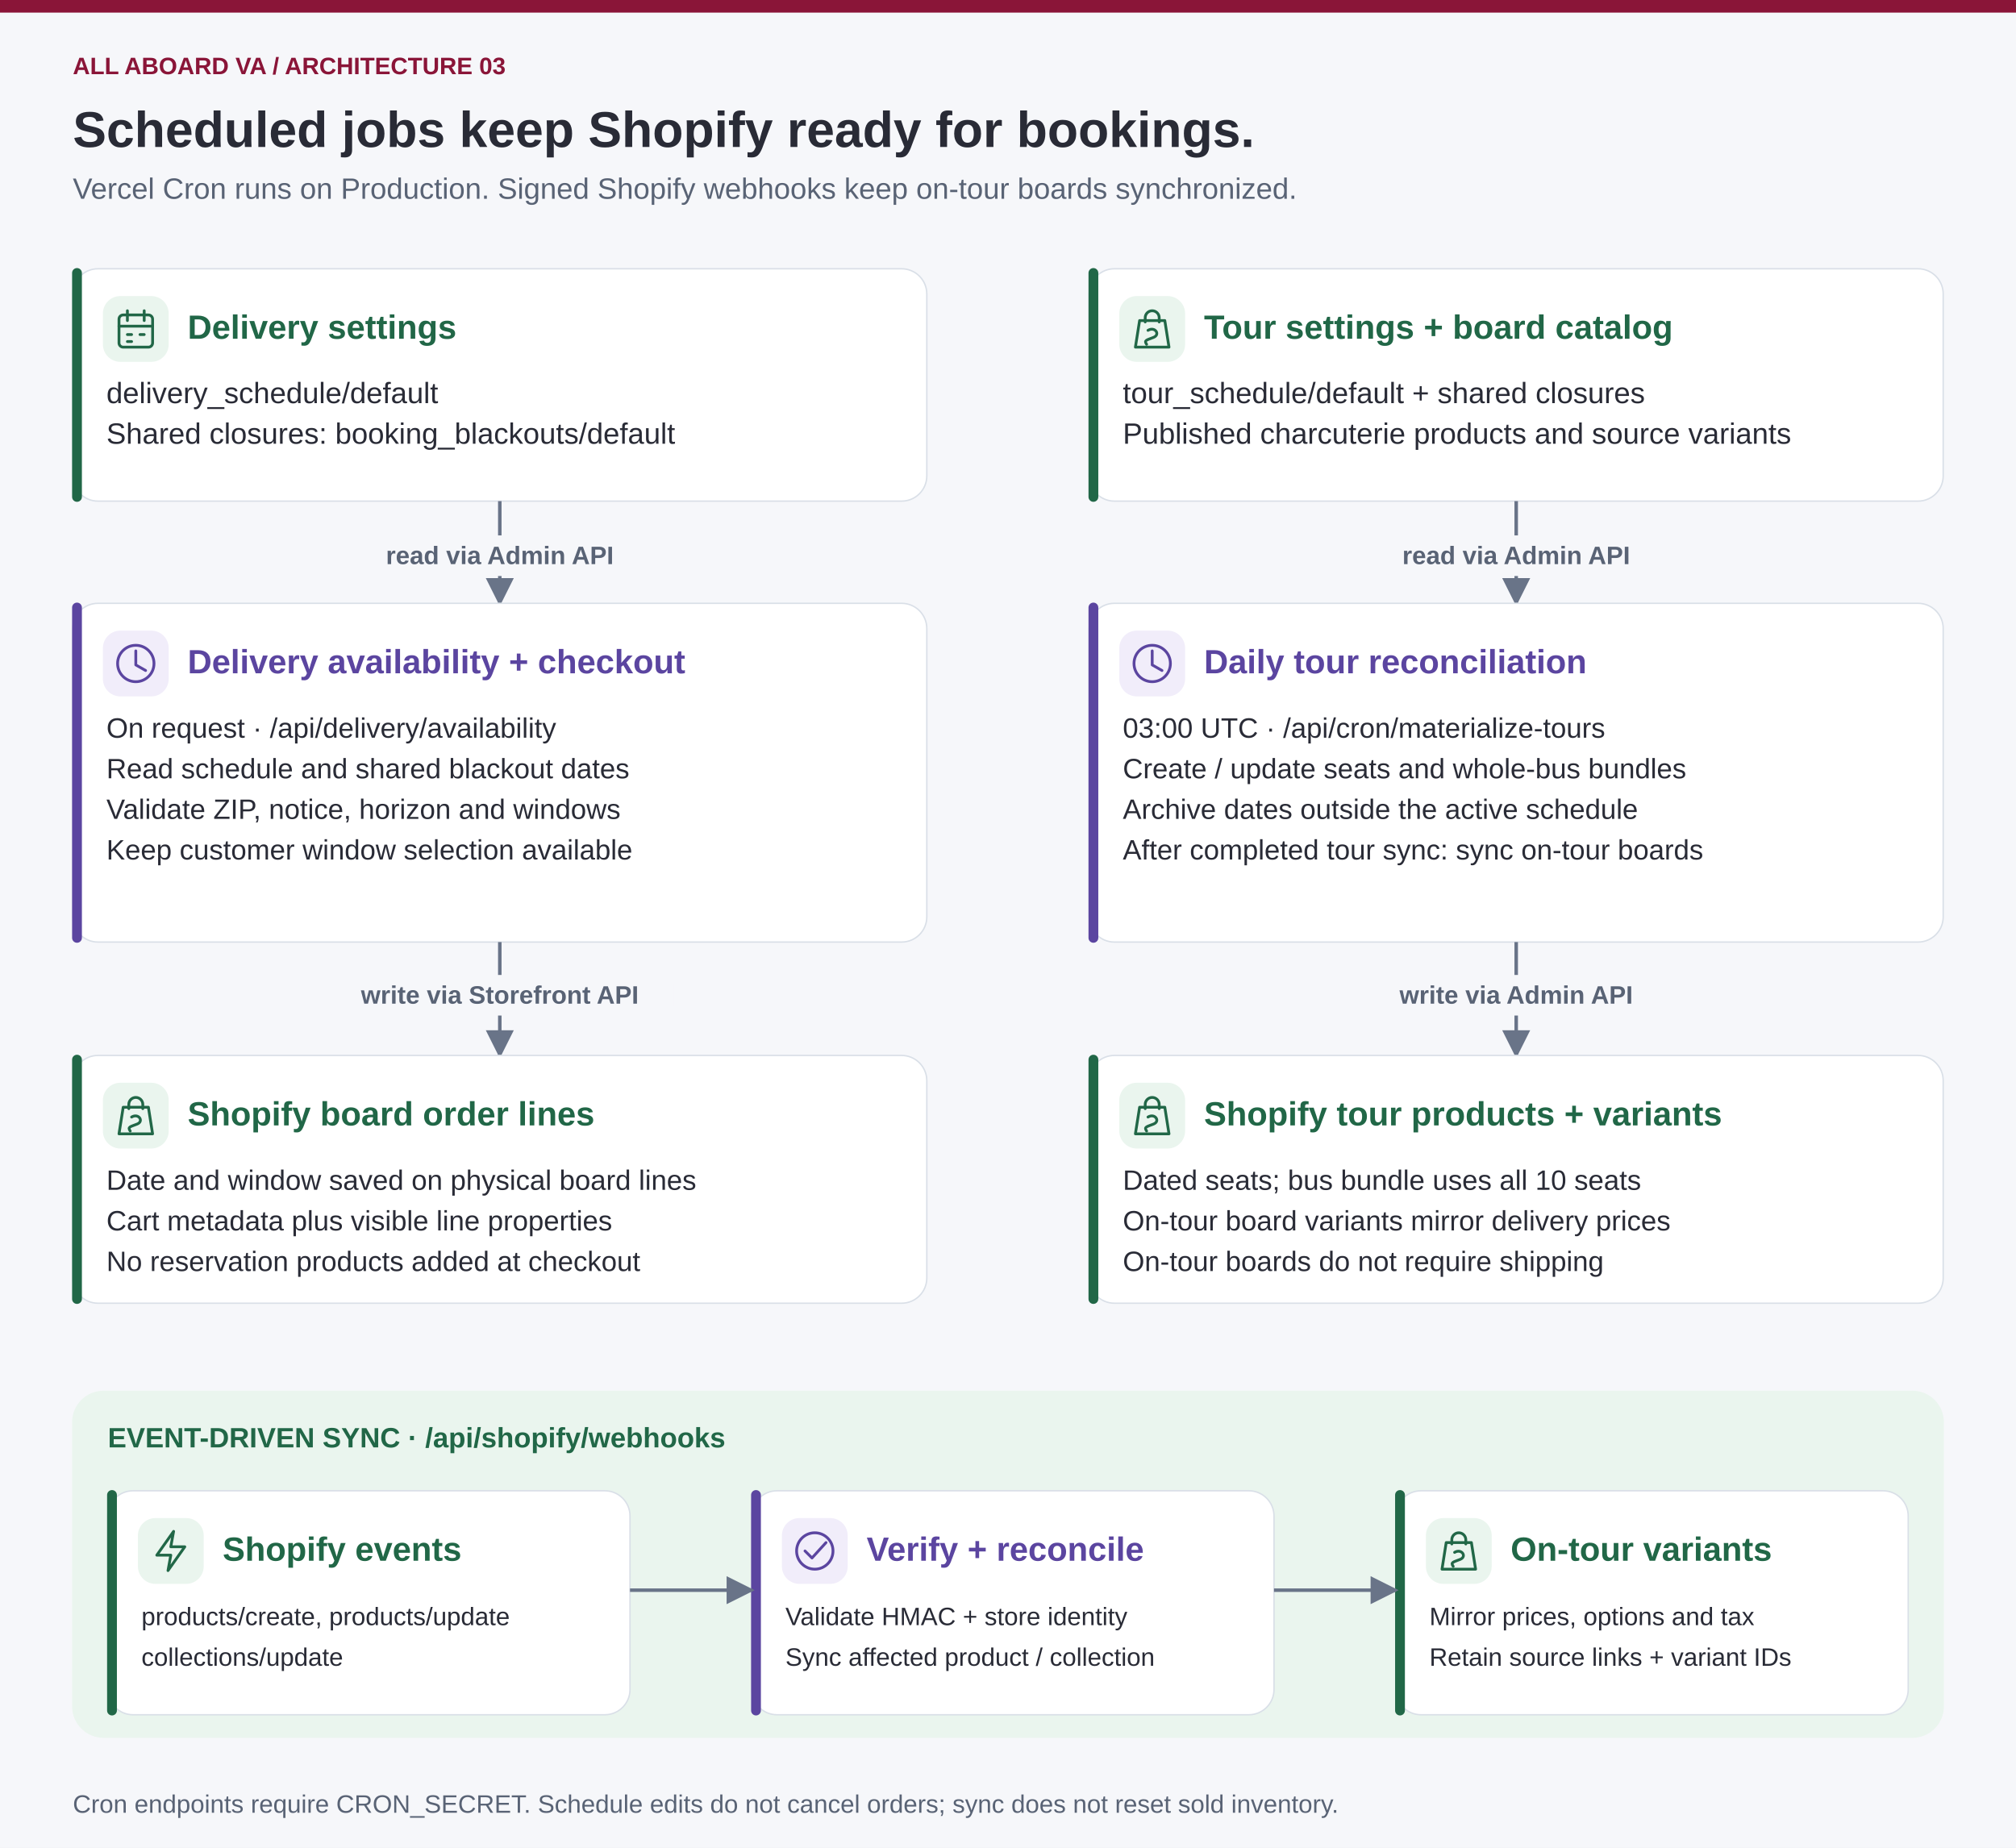
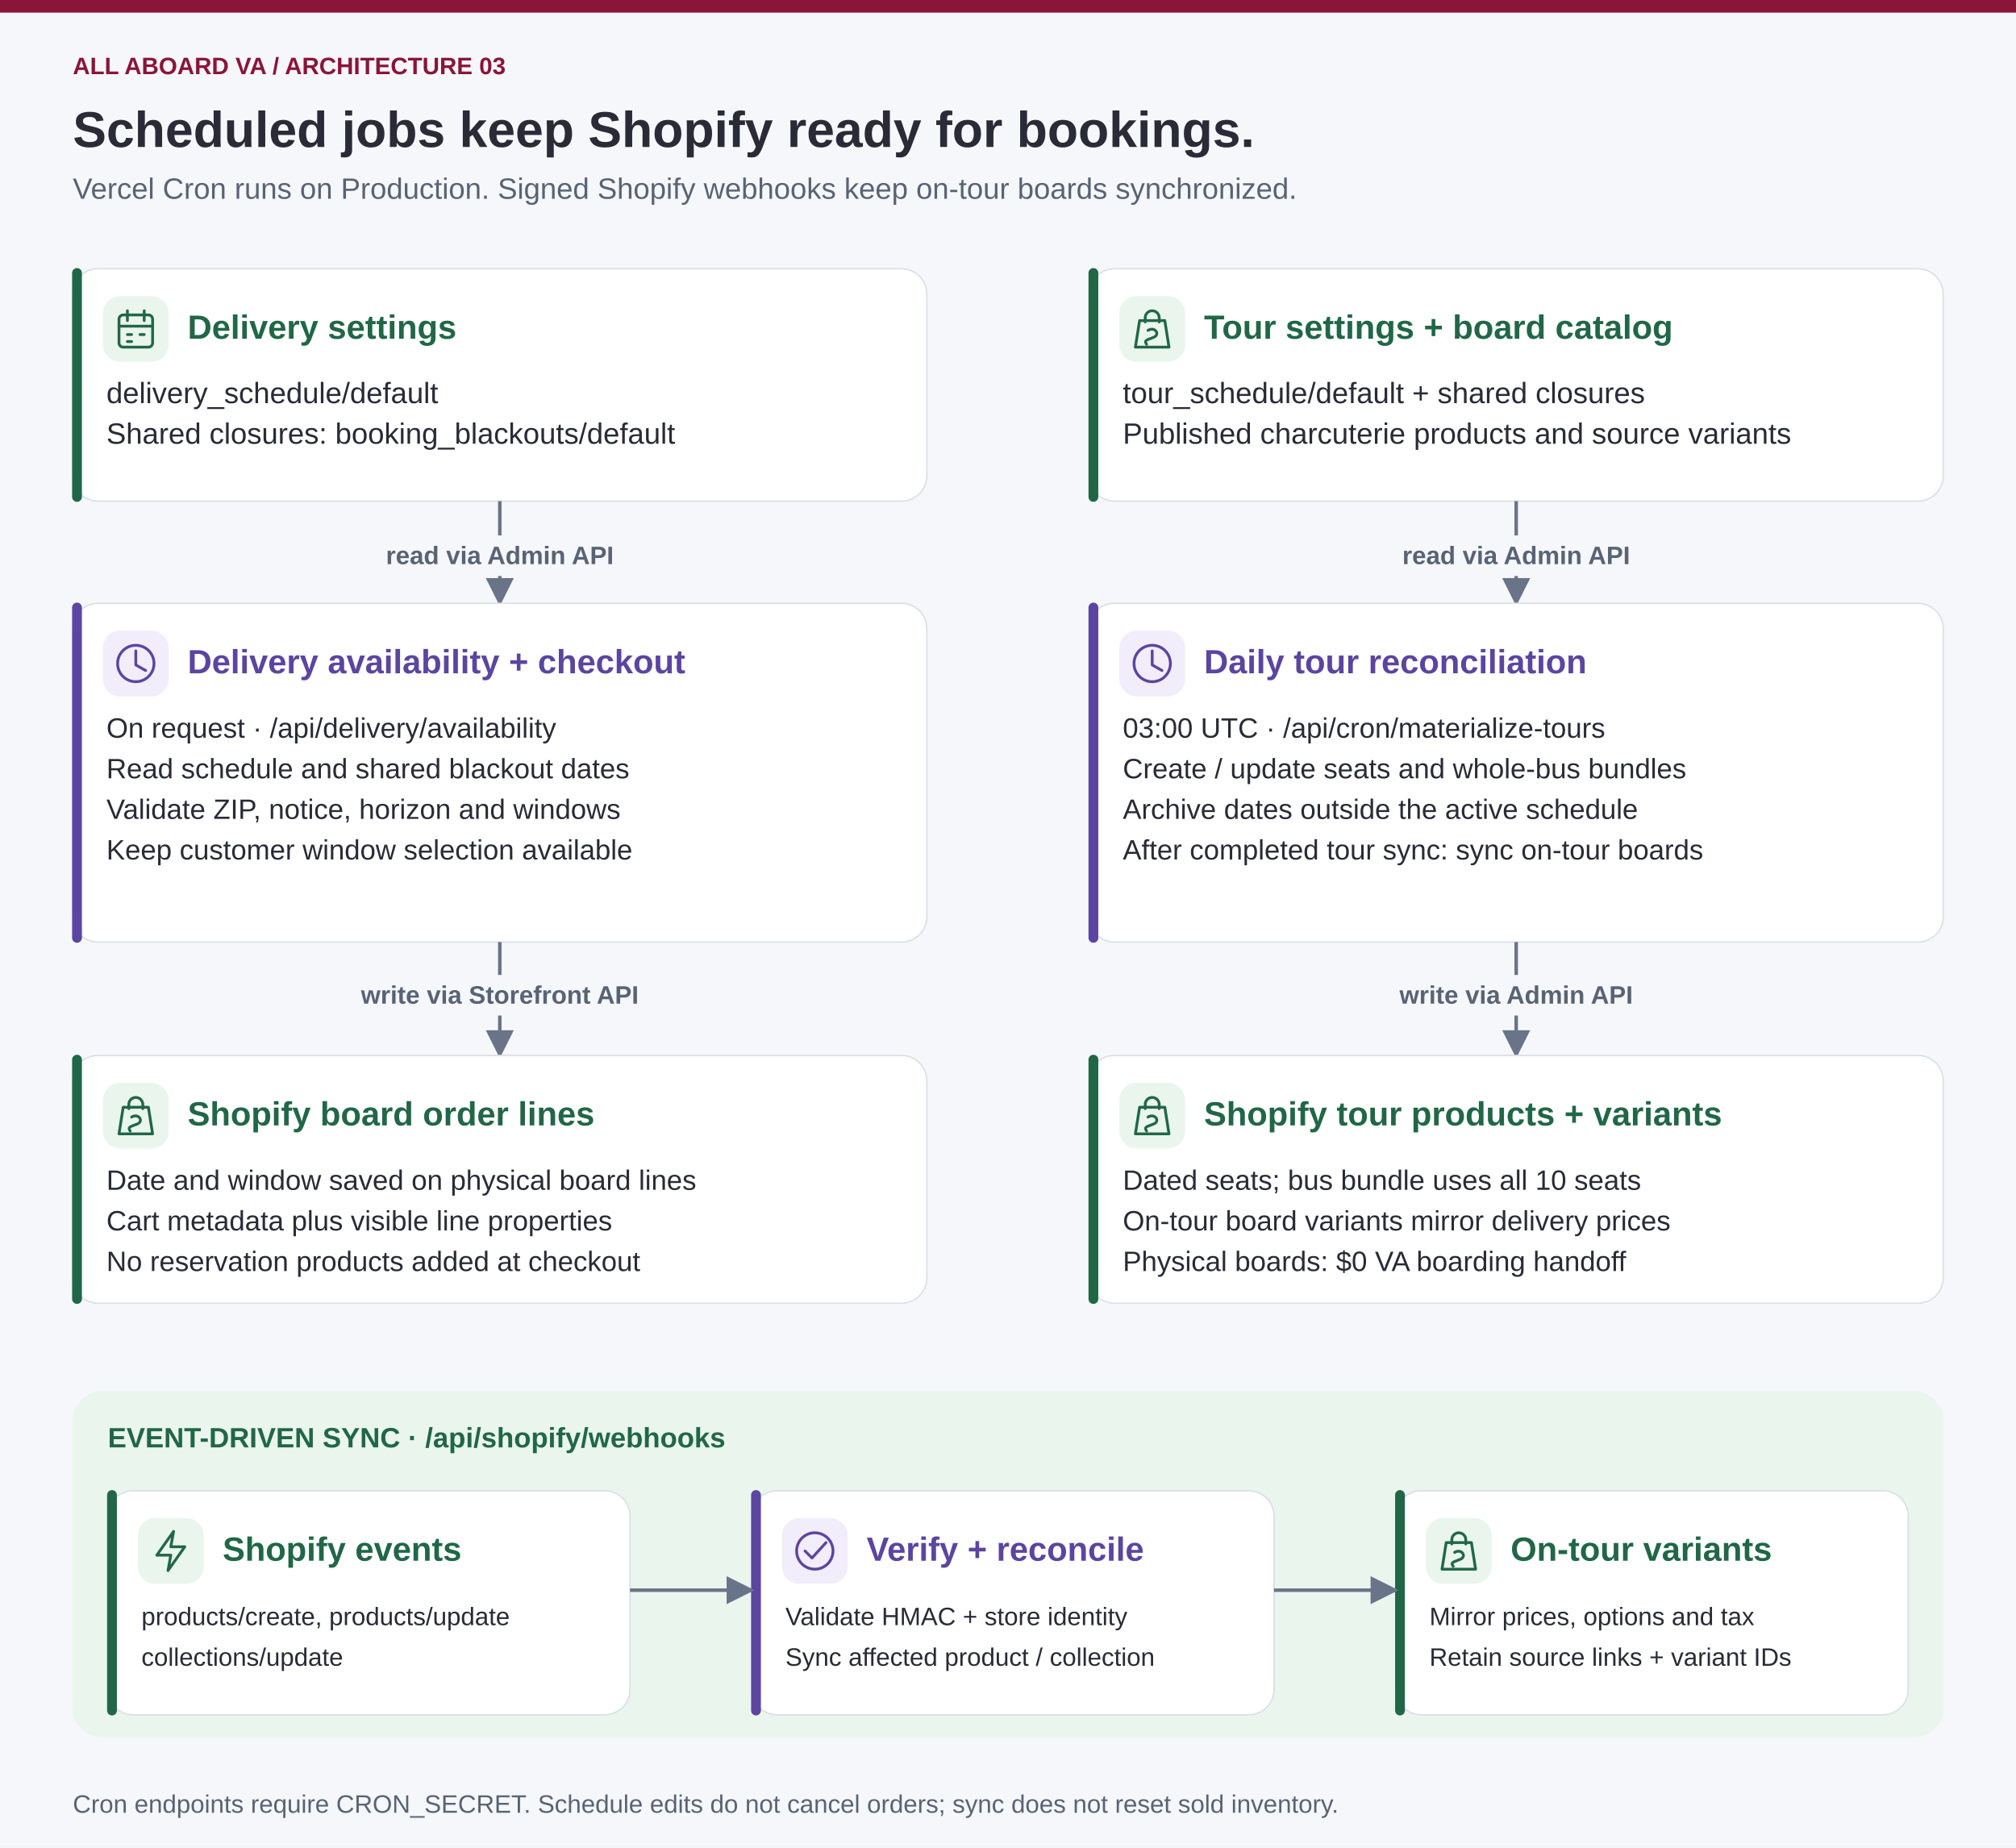
<svg xmlns="http://www.w3.org/2000/svg" width="1440" height="1320" viewBox="0 0 1440 1320" role="img" aria-labelledby="title desc">
  <defs>
    <marker id="arrow" viewBox="0 0 10 10" refX="9" refY="5" markerWidth="8" markerHeight="8" orient="auto-start-reverse">
      <path d="M0 0 10 5 0 10z" fill="#697488" />
    </marker>
  </defs>
  <rect width="1440" height="1320" fill="#F6F7FA" />
  <rect x="0" y="0" width="1440" height="9" fill="#8A1538" />
  <text x="52" y="53" font-family="Arial, Helvetica, sans-serif" font-size="17" font-weight="700" fill="#8A1538" text-anchor="start">ALL ABOARD VA  /  ARCHITECTURE 03</text>
  <text x="52" y="105" font-family="Arial, Helvetica, sans-serif" font-size="36" font-weight="700" fill="#292B36" text-anchor="start">Scheduled jobs keep Shopify ready for bookings.</text>
  <text x="52" y="142" font-family="Arial, Helvetica, sans-serif" font-size="21" font-weight="400" fill="#596375" text-anchor="start">Vercel Cron runs on Production. Signed Shopify webhooks keep on-tour boards synchronized.</text>
  <rect x="52" y="192" width="610" height="166" rx="18" fill="#FFFFFF" stroke="#D9DFE7" />
  <rect x="52" y="192" width="6" height="166" rx="3" fill="#216747" stroke="#216747" />
  <rect x="74" y="212" width="46" height="46" rx="12" fill="#EAF5EE" stroke="#EAF5EE" />
  <g transform="translate(81,219)" stroke="#216747" fill="none" stroke-width="2" stroke-linecap="round" stroke-linejoin="round">
    <rect x="4" y="6" width="24" height="23" rx="3" />
    <path d="M4 14h24M10 3v7m12-7v7M10 20h3m6 0h3m-12 5h3" />
  </g>
  <text x="134" y="242" font-family="Arial, Helvetica, sans-serif" font-size="24" font-weight="700" fill="#216747" text-anchor="start">Delivery settings</text>
  <text x="76" y="288" font-family="Arial, Helvetica, sans-serif" font-size="21" font-weight="400" fill="#292B36" text-anchor="start">delivery_schedule/default</text>
  <text x="76" y="317" font-family="Arial, Helvetica, sans-serif" font-size="21" font-weight="400" fill="#292B36" text-anchor="start">Shared closures: booking_blackouts/default</text>
  <rect x="778" y="192" width="610" height="166" rx="18" fill="#FFFFFF" stroke="#D9DFE7" />
  <rect x="778" y="192" width="6" height="166" rx="3" fill="#216747" stroke="#216747" />
  <rect x="800" y="212" width="46" height="46" rx="12" fill="#EAF5EE" stroke="#EAF5EE" />
  <g transform="translate(807,219)" stroke="#216747" fill="none" stroke-width="2" stroke-linecap="round" stroke-linejoin="round">
    <path d="M7 10h18l3 19H4zM11 11V8a5 5 0 0 1 10 0v3" />
    <path d="M13 17c5-3 9 3 4 5s-7 2-5 5" />
  </g>
  <text x="860" y="242" font-family="Arial, Helvetica, sans-serif" font-size="24" font-weight="700" fill="#216747" text-anchor="start">Tour settings + board catalog</text>
  <text x="802" y="288" font-family="Arial, Helvetica, sans-serif" font-size="21" font-weight="400" fill="#292B36" text-anchor="start">tour_schedule/default + shared closures</text>
  <text x="802" y="317" font-family="Arial, Helvetica, sans-serif" font-size="21" font-weight="400" fill="#292B36" text-anchor="start">Published charcuterie products and source variants</text>
  <path d="M357,358 L357,431" fill="none" stroke="#697488" stroke-width="2.5" stroke-linejoin="round" marker-end="url(#arrow)" />
  <rect x="261.5" y="383" width="191.0" height="28" rx="6" fill="#F6F7FA" stroke="#F6F7FA" />
  <text x="357" y="403" font-family="Arial, Helvetica, sans-serif" font-size="18" font-weight="600" fill="#596375" text-anchor="middle">read via Admin API</text>
  <path d="M1083,358 L1083,431" fill="none" stroke="#697488" stroke-width="2.5" stroke-linejoin="round" marker-end="url(#arrow)" />
  <rect x="987.5" y="383" width="191.0" height="28" rx="6" fill="#F6F7FA" stroke="#F6F7FA" />
  <text x="1083" y="403" font-family="Arial, Helvetica, sans-serif" font-size="18" font-weight="600" fill="#596375" text-anchor="middle">read via Admin API</text>
  <rect x="52" y="431" width="610" height="242" rx="18" fill="#FFFFFF" stroke="#D9DFE7" />
  <rect x="52" y="431" width="6" height="242" rx="3" fill="#5B45A0" stroke="#5B45A0" />
  <rect x="74" y="451" width="46" height="46" rx="12" fill="#F1EDFA" stroke="#F1EDFA" />
  <g transform="translate(81,458)" stroke="#5B45A0" fill="none" stroke-width="2" stroke-linecap="round" stroke-linejoin="round">
    <circle cx="16" cy="16" r="13" />
    <path d="M16 7v10l7 4" />
  </g>
  <text x="134" y="481" font-family="Arial, Helvetica, sans-serif" font-size="24" font-weight="700" fill="#5B45A0" text-anchor="start">Delivery availability + checkout</text>
  <text x="76" y="527" font-family="Arial, Helvetica, sans-serif" font-size="20" font-weight="400" fill="#292B36" text-anchor="start">On request · /api/delivery/availability</text>
  <text x="76" y="556" font-family="Arial, Helvetica, sans-serif" font-size="20" font-weight="400" fill="#292B36" text-anchor="start">Read schedule and shared blackout dates</text>
  <text x="76" y="585" font-family="Arial, Helvetica, sans-serif" font-size="20" font-weight="400" fill="#292B36" text-anchor="start">Validate ZIP, notice, horizon and windows</text>
  <text x="76" y="614" font-family="Arial, Helvetica, sans-serif" font-size="20" font-weight="400" fill="#292B36" text-anchor="start">Keep customer window selection available</text>
  <rect x="778" y="431" width="610" height="242" rx="18" fill="#FFFFFF" stroke="#D9DFE7" />
  <rect x="778" y="431" width="6" height="242" rx="3" fill="#5B45A0" stroke="#5B45A0" />
  <rect x="800" y="451" width="46" height="46" rx="12" fill="#F1EDFA" stroke="#F1EDFA" />
  <g transform="translate(807,458)" stroke="#5B45A0" fill="none" stroke-width="2" stroke-linecap="round" stroke-linejoin="round">
    <circle cx="16" cy="16" r="13" />
    <path d="M16 7v10l7 4" />
  </g>
  <text x="860" y="481" font-family="Arial, Helvetica, sans-serif" font-size="24" font-weight="700" fill="#5B45A0" text-anchor="start">Daily tour reconciliation</text>
  <text x="802" y="527" font-family="Arial, Helvetica, sans-serif" font-size="20" font-weight="400" fill="#292B36" text-anchor="start">03:00 UTC · /api/cron/materialize-tours</text>
  <text x="802" y="556" font-family="Arial, Helvetica, sans-serif" font-size="20" font-weight="400" fill="#292B36" text-anchor="start">Create / update seats and whole-bus bundles</text>
  <text x="802" y="585" font-family="Arial, Helvetica, sans-serif" font-size="20" font-weight="400" fill="#292B36" text-anchor="start">Archive dates outside the active schedule</text>
  <text x="802" y="614" font-family="Arial, Helvetica, sans-serif" font-size="20" font-weight="400" fill="#292B36" text-anchor="start">After completed tour sync: sync on-tour boards</text>
  <path d="M357,673 L357,754" fill="none" stroke="#697488" stroke-width="2.5" stroke-linejoin="round" marker-end="url(#arrow)" />
  <rect x="233.0" y="697" width="248.0" height="28" rx="6" fill="#F6F7FA" stroke="#F6F7FA" />
  <text x="357" y="717" font-family="Arial, Helvetica, sans-serif" font-size="18" font-weight="600" fill="#596375" text-anchor="middle">write via Storefront API</text>
  <path d="M1083,673 L1083,754" fill="none" stroke="#697488" stroke-width="2.5" stroke-linejoin="round" marker-end="url(#arrow)" />
  <rect x="982.75" y="697" width="200.5" height="28" rx="6" fill="#F6F7FA" stroke="#F6F7FA" />
  <text x="1083" y="717" font-family="Arial, Helvetica, sans-serif" font-size="18" font-weight="600" fill="#596375" text-anchor="middle">write via Admin API</text>
  <rect x="52" y="754" width="610" height="177" rx="18" fill="#FFFFFF" stroke="#D9DFE7" />
  <rect x="52" y="754" width="6" height="177" rx="3" fill="#216747" stroke="#216747" />
  <rect x="74" y="774" width="46" height="46" rx="12" fill="#EAF5EE" stroke="#EAF5EE" />
  <g transform="translate(81,781)" stroke="#216747" fill="none" stroke-width="2" stroke-linecap="round" stroke-linejoin="round">
    <path d="M7 10h18l3 19H4zM11 11V8a5 5 0 0 1 10 0v3" />
    <path d="M13 17c5-3 9 3 4 5s-7 2-5 5" />
  </g>
  <text x="134" y="804" font-family="Arial, Helvetica, sans-serif" font-size="24" font-weight="700" fill="#216747" text-anchor="start">Shopify board order lines</text>
  <text x="76" y="850" font-family="Arial, Helvetica, sans-serif" font-size="20" font-weight="400" fill="#292B36" text-anchor="start">Date and window saved on physical board lines</text>
  <text x="76" y="879" font-family="Arial, Helvetica, sans-serif" font-size="20" font-weight="400" fill="#292B36" text-anchor="start">Cart metadata plus visible line properties</text>
  <text x="76" y="908" font-family="Arial, Helvetica, sans-serif" font-size="20" font-weight="400" fill="#292B36" text-anchor="start">No reservation products added at checkout</text>
  <rect x="778" y="754" width="610" height="177" rx="18" fill="#FFFFFF" stroke="#D9DFE7" />
  <rect x="778" y="754" width="6" height="177" rx="3" fill="#216747" stroke="#216747" />
  <rect x="800" y="774" width="46" height="46" rx="12" fill="#EAF5EE" stroke="#EAF5EE" />
  <g transform="translate(807,781)" stroke="#216747" fill="none" stroke-width="2" stroke-linecap="round" stroke-linejoin="round">
    <path d="M7 10h18l3 19H4zM11 11V8a5 5 0 0 1 10 0v3" />
    <path d="M13 17c5-3 9 3 4 5s-7 2-5 5" />
  </g>
  <text x="860" y="804" font-family="Arial, Helvetica, sans-serif" font-size="24" font-weight="700" fill="#216747" text-anchor="start">Shopify tour products + variants</text>
  <text x="802" y="850" font-family="Arial, Helvetica, sans-serif" font-size="20" font-weight="400" fill="#292B36" text-anchor="start">Dated seats; bus bundle uses all 10 seats</text>
  <text x="802" y="879" font-family="Arial, Helvetica, sans-serif" font-size="20" font-weight="400" fill="#292B36" text-anchor="start">On-tour board variants mirror delivery prices</text>
-   <text x="802" y="908" font-family="Arial, Helvetica, sans-serif" font-size="20" font-weight="400" fill="#292B36" text-anchor="start">On-tour boards do not require shipping</text>
+   <text x="802" y="908" font-family="Arial, Helvetica, sans-serif" font-size="20" font-weight="400" fill="#292B36" text-anchor="start">Physical boards: $0 VA boarding handoff</text>
  <rect x="52" y="994" width="1336" height="247" rx="22" fill="#EAF5EE" stroke="#EAF5EE" />
  <text x="77" y="1034" font-family="Arial, Helvetica, sans-serif" font-size="20" font-weight="700" fill="#216747" text-anchor="start">EVENT-DRIVEN SYNC · /api/shopify/webhooks</text>
  <rect x="77" y="1065" width="373" height="160" rx="18" fill="#FFFFFF" stroke="#D9DFE7" />
  <rect x="77" y="1065" width="6" height="160" rx="3" fill="#216747" stroke="#216747" />
  <rect x="99" y="1085" width="46" height="46" rx="12" fill="#EAF5EE" stroke="#EAF5EE" />
  <g transform="translate(106,1092)" stroke="#216747" fill="none" stroke-width="2" stroke-linecap="round" stroke-linejoin="round">
    <path d="m18 2-12 17h10l-2 11 12-17H16z" />
  </g>
  <text x="159" y="1115" font-family="Arial, Helvetica, sans-serif" font-size="24" font-weight="700" fill="#216747" text-anchor="start">Shopify events</text>
  <text x="101" y="1161" font-family="Arial, Helvetica, sans-serif" font-size="18" font-weight="400" fill="#292B36" text-anchor="start">products/create, products/update</text>
  <text x="101" y="1190" font-family="Arial, Helvetica, sans-serif" font-size="18" font-weight="400" fill="#292B36" text-anchor="start">collections/update</text>
  <rect x="537" y="1065" width="373" height="160" rx="18" fill="#FFFFFF" stroke="#D9DFE7" />
  <rect x="537" y="1065" width="6" height="160" rx="3" fill="#5B45A0" stroke="#5B45A0" />
  <rect x="559" y="1085" width="46" height="46" rx="12" fill="#F1EDFA" stroke="#F1EDFA" />
  <g transform="translate(566,1092)" stroke="#5B45A0" fill="none" stroke-width="2" stroke-linecap="round" stroke-linejoin="round">
    <circle cx="16" cy="16" r="13" />
    <path d="m9 16 5 5 10-11" />
  </g>
  <text x="619" y="1115" font-family="Arial, Helvetica, sans-serif" font-size="24" font-weight="700" fill="#5B45A0" text-anchor="start">Verify + reconcile</text>
  <text x="561" y="1161" font-family="Arial, Helvetica, sans-serif" font-size="18" font-weight="400" fill="#292B36" text-anchor="start">Validate HMAC + store identity</text>
  <text x="561" y="1190" font-family="Arial, Helvetica, sans-serif" font-size="18" font-weight="400" fill="#292B36" text-anchor="start">Sync affected product / collection</text>
  <rect x="997" y="1065" width="366" height="160" rx="18" fill="#FFFFFF" stroke="#D9DFE7" />
  <rect x="997" y="1065" width="6" height="160" rx="3" fill="#216747" stroke="#216747" />
  <rect x="1019" y="1085" width="46" height="46" rx="12" fill="#EAF5EE" stroke="#EAF5EE" />
  <g transform="translate(1026,1092)" stroke="#216747" fill="none" stroke-width="2" stroke-linecap="round" stroke-linejoin="round">
    <path d="M7 10h18l3 19H4zM11 11V8a5 5 0 0 1 10 0v3" />
    <path d="M13 17c5-3 9 3 4 5s-7 2-5 5" />
  </g>
  <text x="1079" y="1115" font-family="Arial, Helvetica, sans-serif" font-size="24" font-weight="700" fill="#216747" text-anchor="start">On-tour variants</text>
  <text x="1021" y="1161" font-family="Arial, Helvetica, sans-serif" font-size="18" font-weight="400" fill="#292B36" text-anchor="start">Mirror prices, options and tax</text>
  <text x="1021" y="1190" font-family="Arial, Helvetica, sans-serif" font-size="18" font-weight="400" fill="#292B36" text-anchor="start">Retain source links + variant IDs</text>
  <path d="M450,1136 L537,1136" fill="none" stroke="#697488" stroke-width="2.5" stroke-linejoin="round" marker-end="url(#arrow)" />
  <path d="M910,1136 L997,1136" fill="none" stroke="#697488" stroke-width="2.5" stroke-linejoin="round" marker-end="url(#arrow)" />
  <text x="52" y="1295" font-family="Arial, Helvetica, sans-serif" font-size="18" font-weight="400" fill="#596375" text-anchor="start">Cron endpoints require CRON_SECRET. Schedule edits do not cancel orders; sync does not reset sold inventory.</text>
</svg>
